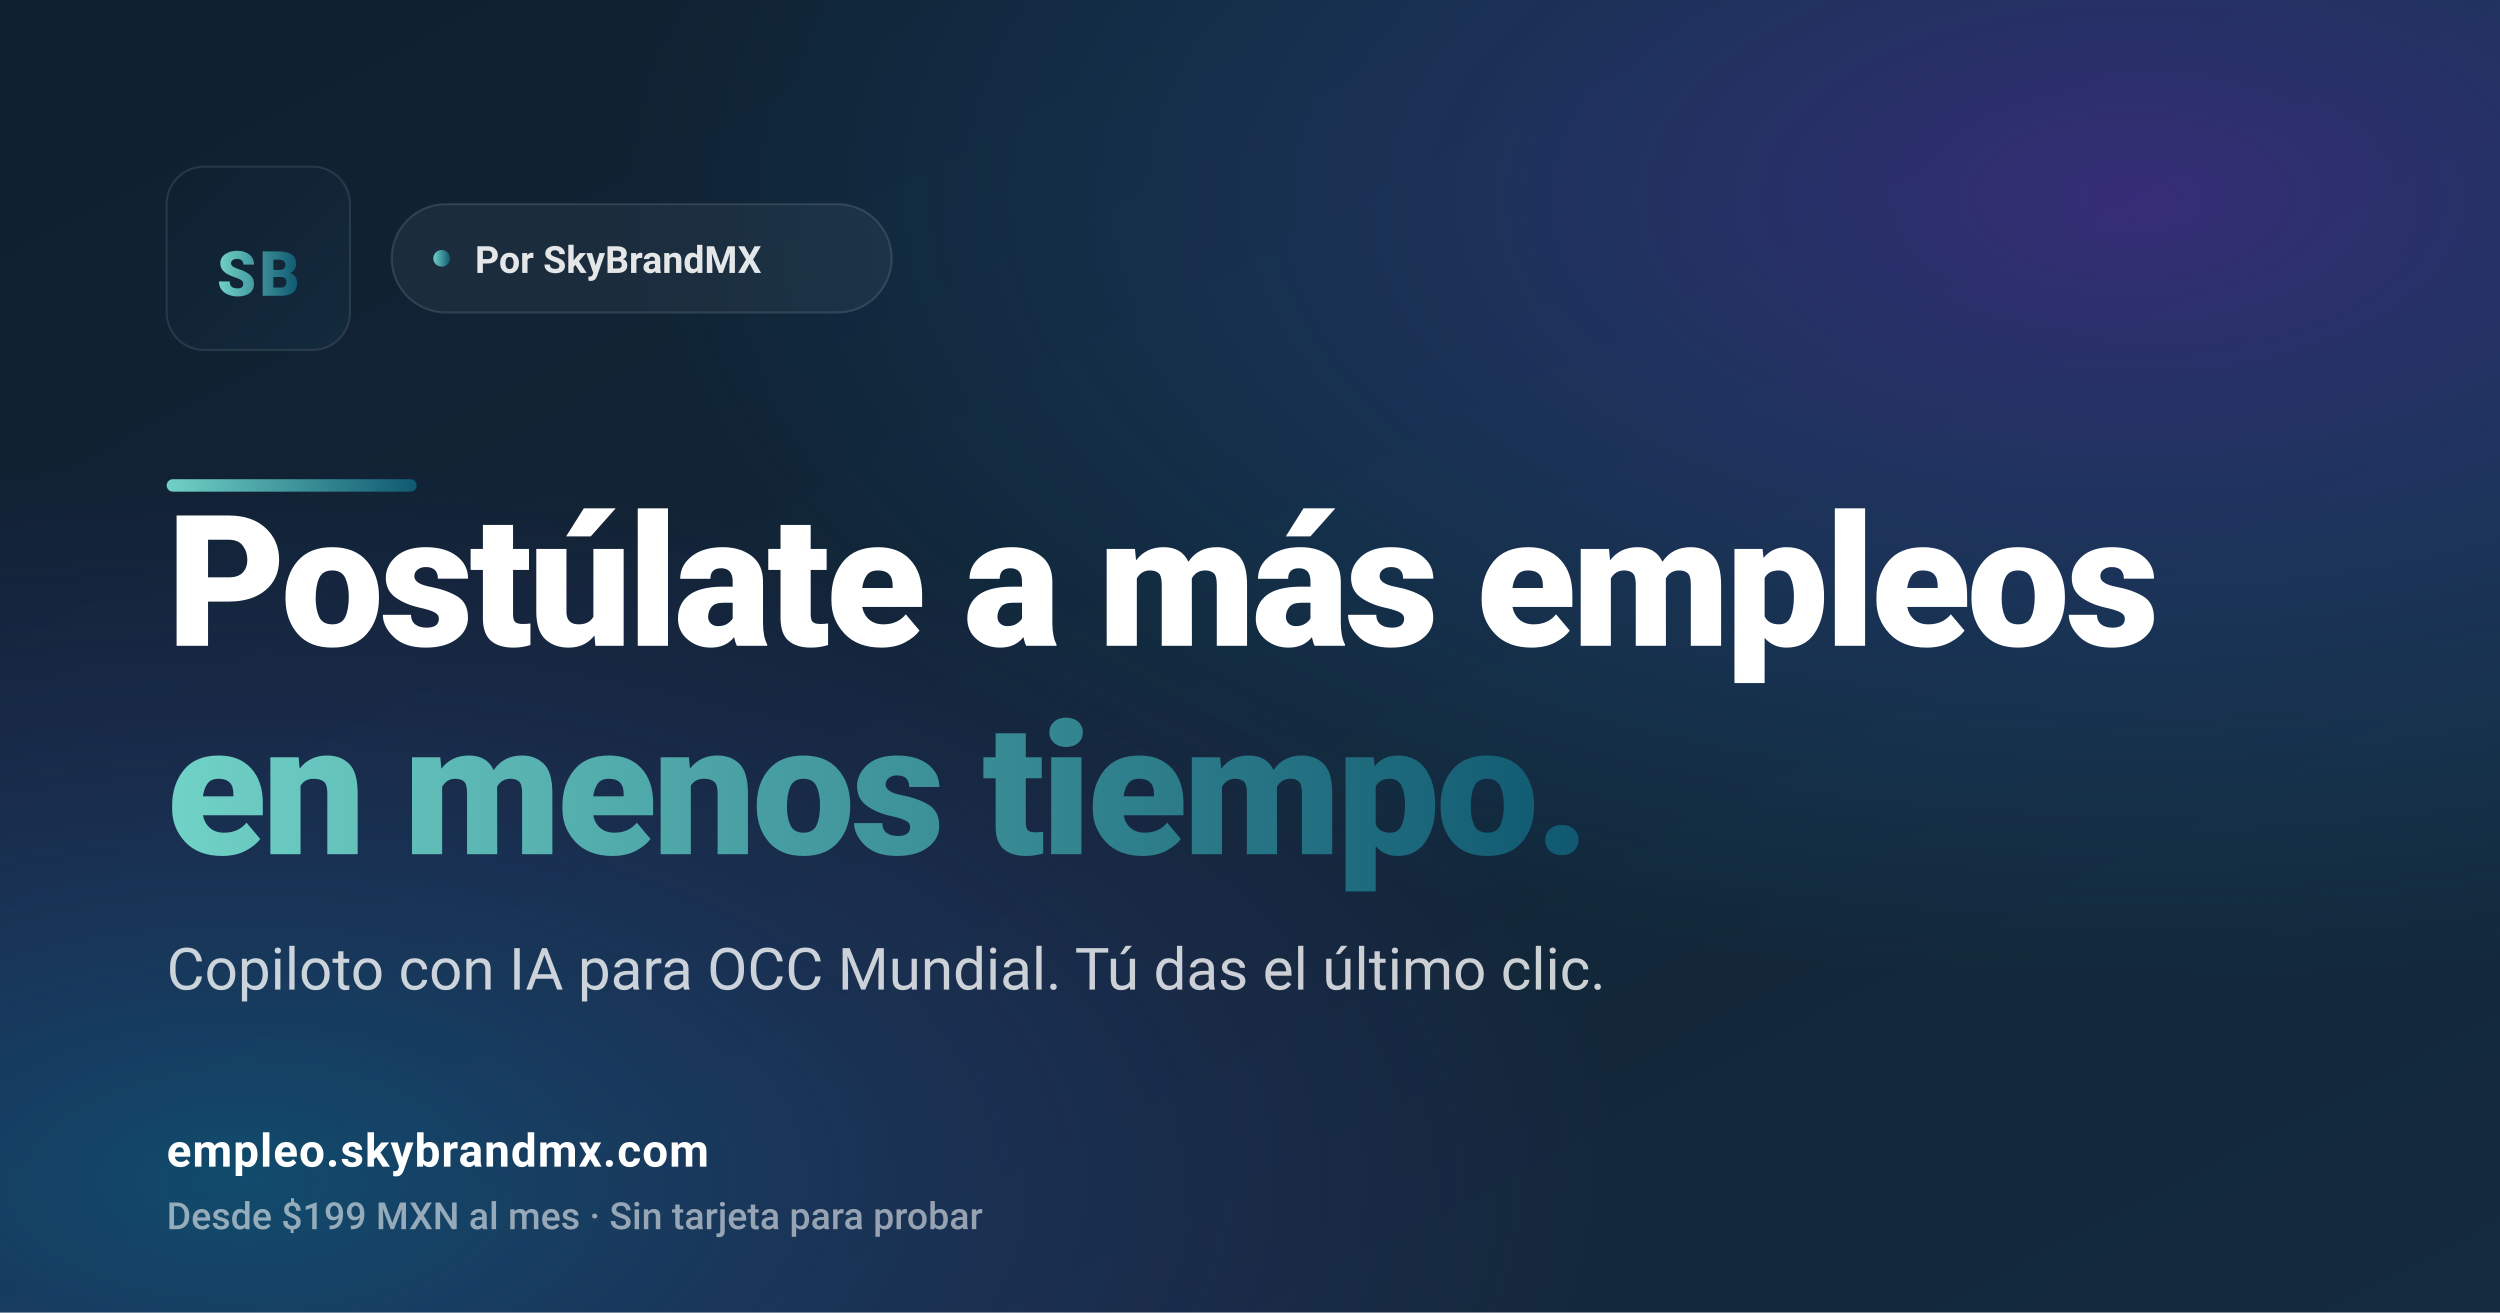
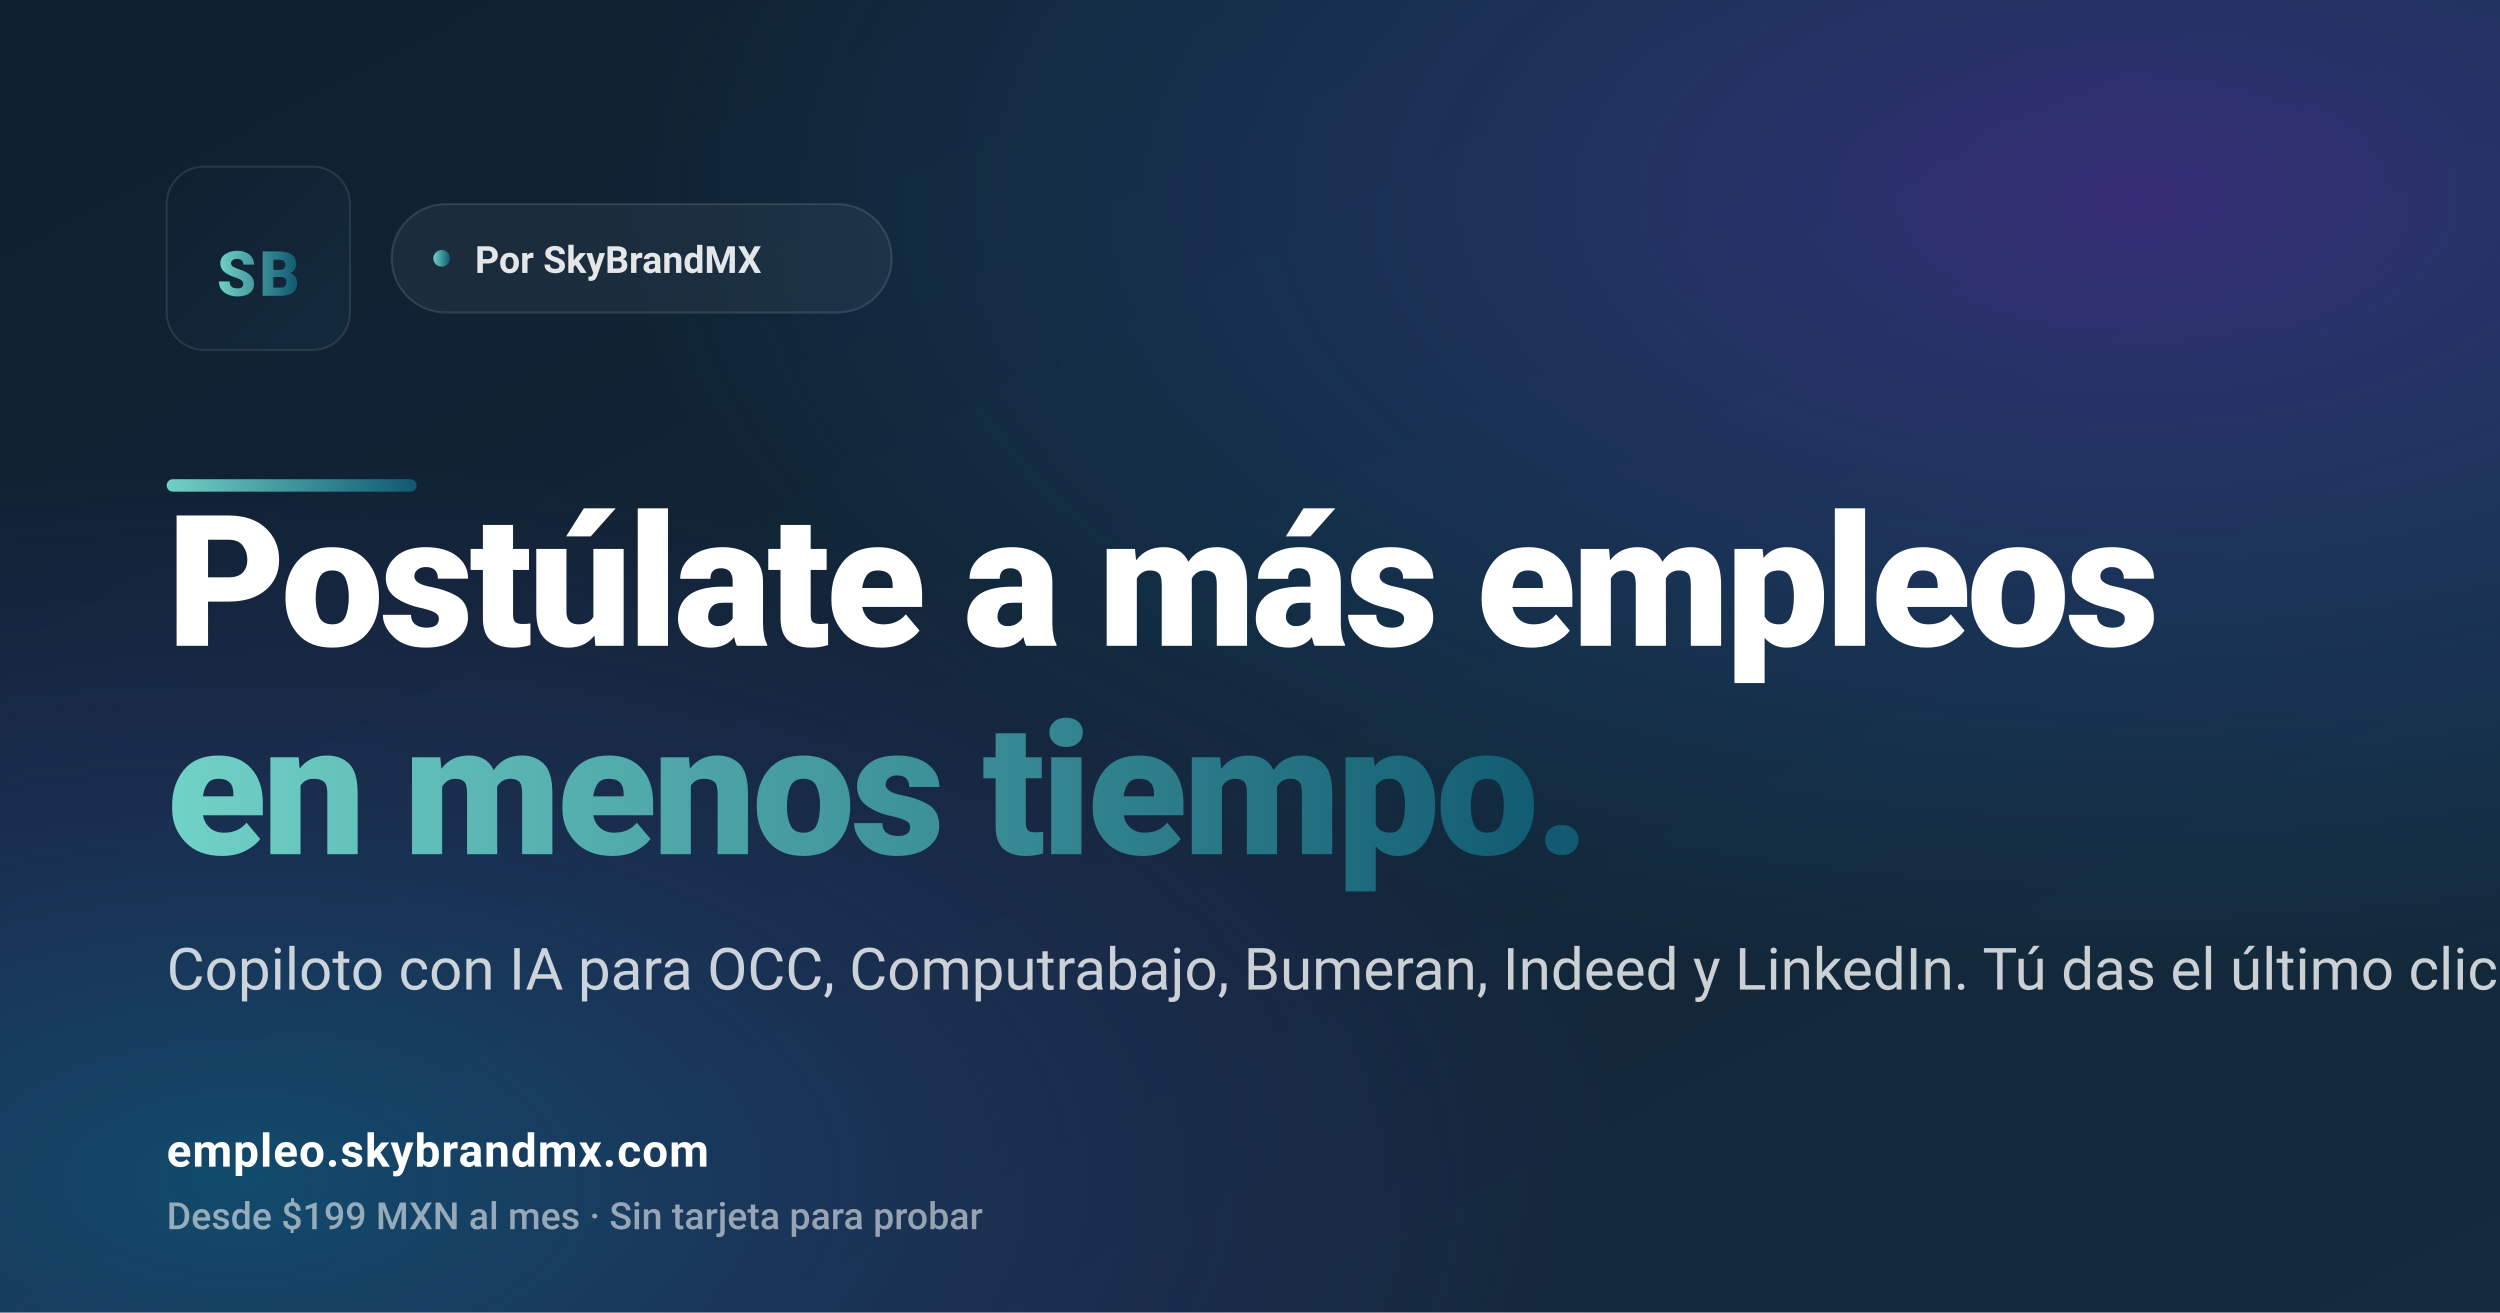
<svg xmlns="http://www.w3.org/2000/svg" viewBox="0 0 1200 630" width="1200" height="630" role="img" aria-label="Empleo Automático MX — Postúlate a más empleos en menos tiempo. Por SkyBrandMX.">
  <defs>
    <linearGradient id="bg" x1="0%" y1="0%" x2="100%" y2="100%">
      <stop offset="0%" stop-color="#0f2030" />
      <stop offset="100%" stop-color="#142a3d" />
    </linearGradient>
    <linearGradient id="accent" x1="0%" y1="0%" x2="100%" y2="0%">
      <stop offset="0%" stop-color="#70d1c6" />
      <stop offset="100%" stop-color="#105971" />
    </linearGradient>
    <radialGradient id="glow" cx="85%" cy="15%" r="60%">
      <stop offset="0%" stop-color="rgba(124,58,237,0.35)" />
      <stop offset="100%" stop-color="rgba(14,165,233,0)" />
    </radialGradient>
    <radialGradient id="glow2" cx="10%" cy="90%" r="55%">
      <stop offset="0%" stop-color="rgba(14,165,233,0.3)" />
      <stop offset="100%" stop-color="rgba(124,58,237,0)" />
    </radialGradient>
  </defs>
  <rect width="1200" height="630" fill="url(#bg)" />
  <rect width="1200" height="630" fill="url(#glow)" />
  <rect width="1200" height="630" fill="url(#glow2)" />
  <g transform="translate(80 80)">
    <rect width="88" height="88" rx="18" fill="url(#bg)" stroke="rgba(255,255,255,0.1)" stroke-width="1" />
    <text x="44" y="62" text-anchor="middle" font-family="ui-sans-serif, system-ui, -apple-system, Segoe UI, Roboto, sans-serif" font-weight="900" font-size="30" letter-spacing="1.5" fill="url(#accent)">SB</text>
  </g>
  <g transform="translate(188 98)">
    <rect width="240" height="52" rx="26" fill="rgba(255,255,255,0.05)" stroke="rgba(255,255,255,0.12)" stroke-width="1" />
    <circle cx="24" cy="26" r="4" fill="url(#accent)" />
    <text x="40" y="33" font-family="ui-sans-serif, system-ui, -apple-system, Segoe UI, Roboto, sans-serif" font-weight="600" font-size="18" fill="rgba(255,255,255,0.88)">Por SkyBrandMX</text>
  </g>
  <text x="80" y="310" font-family="ui-sans-serif, system-ui, -apple-system, Segoe UI, Roboto, sans-serif" font-weight="800" font-size="88" letter-spacing="-2" fill="#ffffff">
    Postúlate a más empleos
  </text>
  <text x="80" y="410" font-family="ui-sans-serif, system-ui, -apple-system, Segoe UI, Roboto, sans-serif" font-weight="800" font-size="88" letter-spacing="-2" fill="url(#accent)">
    en menos tiempo.
  </text>
  <text x="80" y="475" font-family="ui-sans-serif, system-ui, -apple-system, Segoe UI, Roboto, sans-serif" font-weight="400" font-size="28" letter-spacing="0" fill="rgba(255,255,255,0.78)">
-     Copiloto con IA para OCC Mundial. Tú das el último clic.
+     Copiloto con IA para OCC, Computrabajo, Bumeran, Indeed y LinkedIn. Tú das el último clic.
  </text>
  <g transform="translate(80 540)">
    <text x="0" y="20" font-family="ui-sans-serif, system-ui, -apple-system, Segoe UI, Roboto, sans-serif" font-weight="700" font-size="22" letter-spacing="0.5" fill="#ffffff">
      empleo.skybrandmx.com
    </text>
    <text x="0" y="50" font-family="ui-sans-serif, system-ui, -apple-system, Segoe UI, Roboto, sans-serif" font-weight="500" font-size="18" fill="rgba(255,255,255,0.55)">
      Desde $199 MXN al mes · Sin tarjeta para probar
    </text>
  </g>
  <rect x="80" y="230" width="120" height="6" rx="3" fill="url(#accent)" />
</svg>
